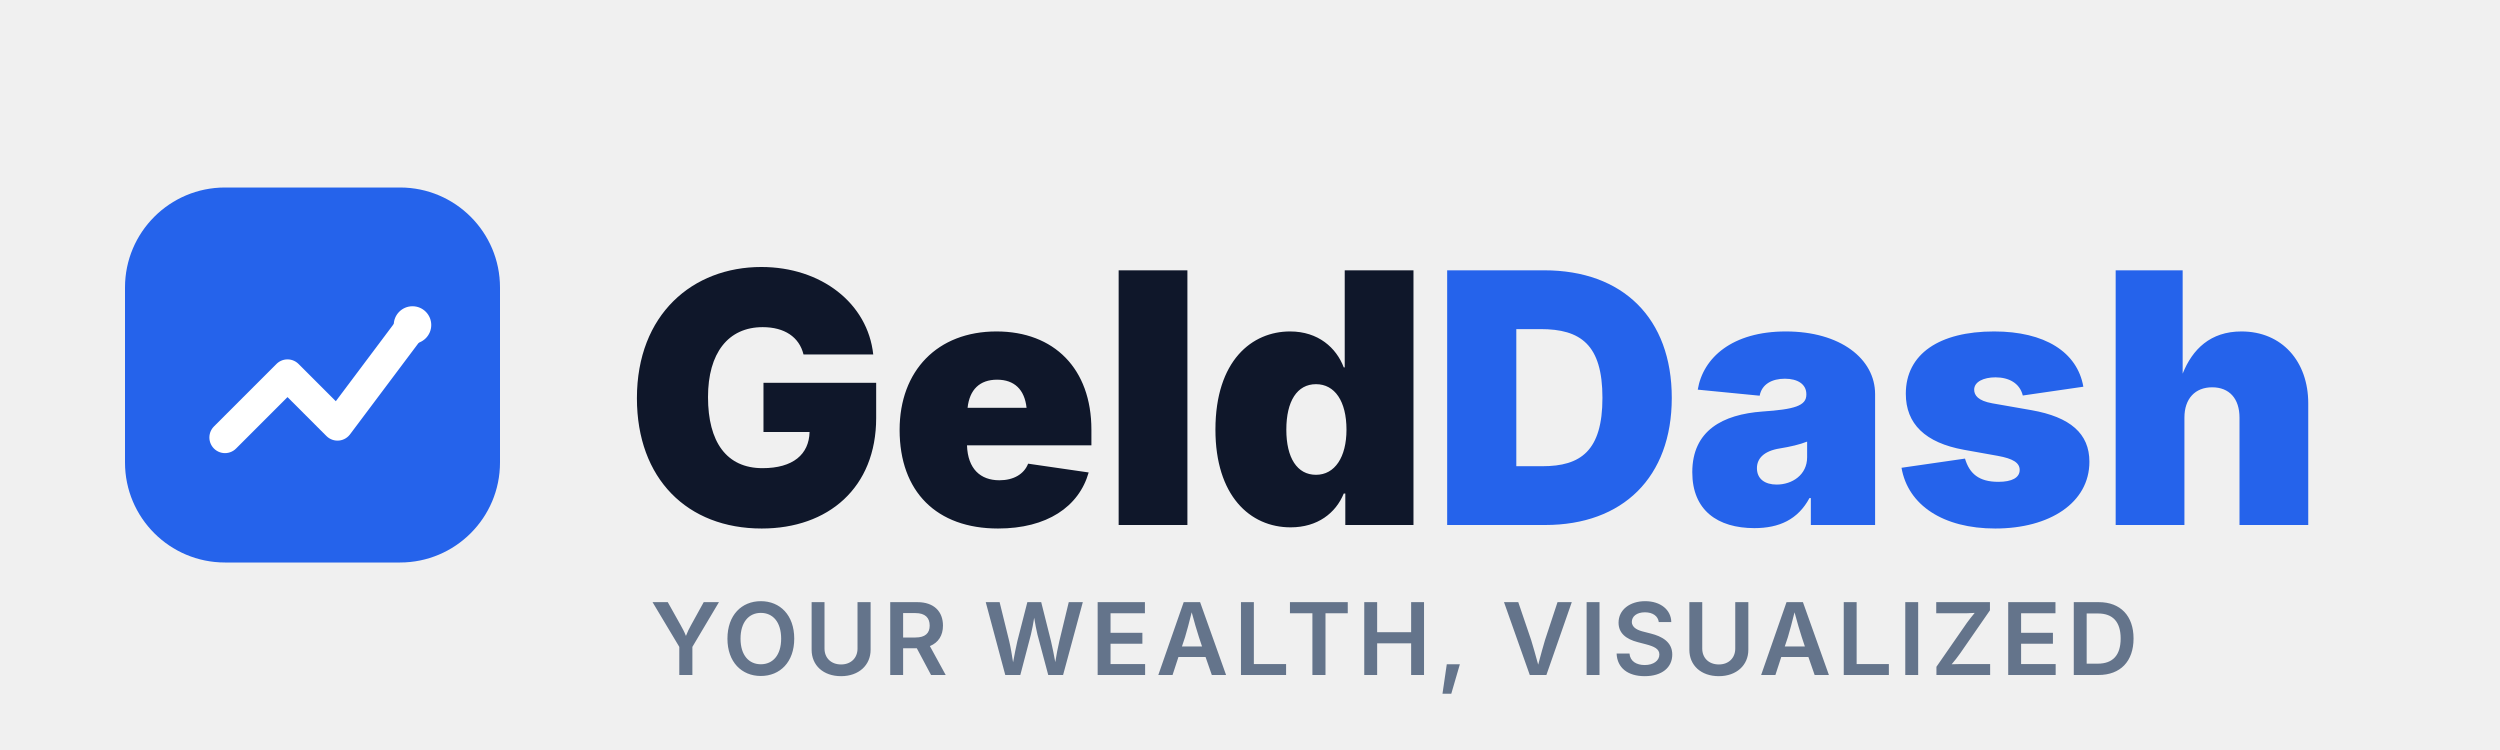
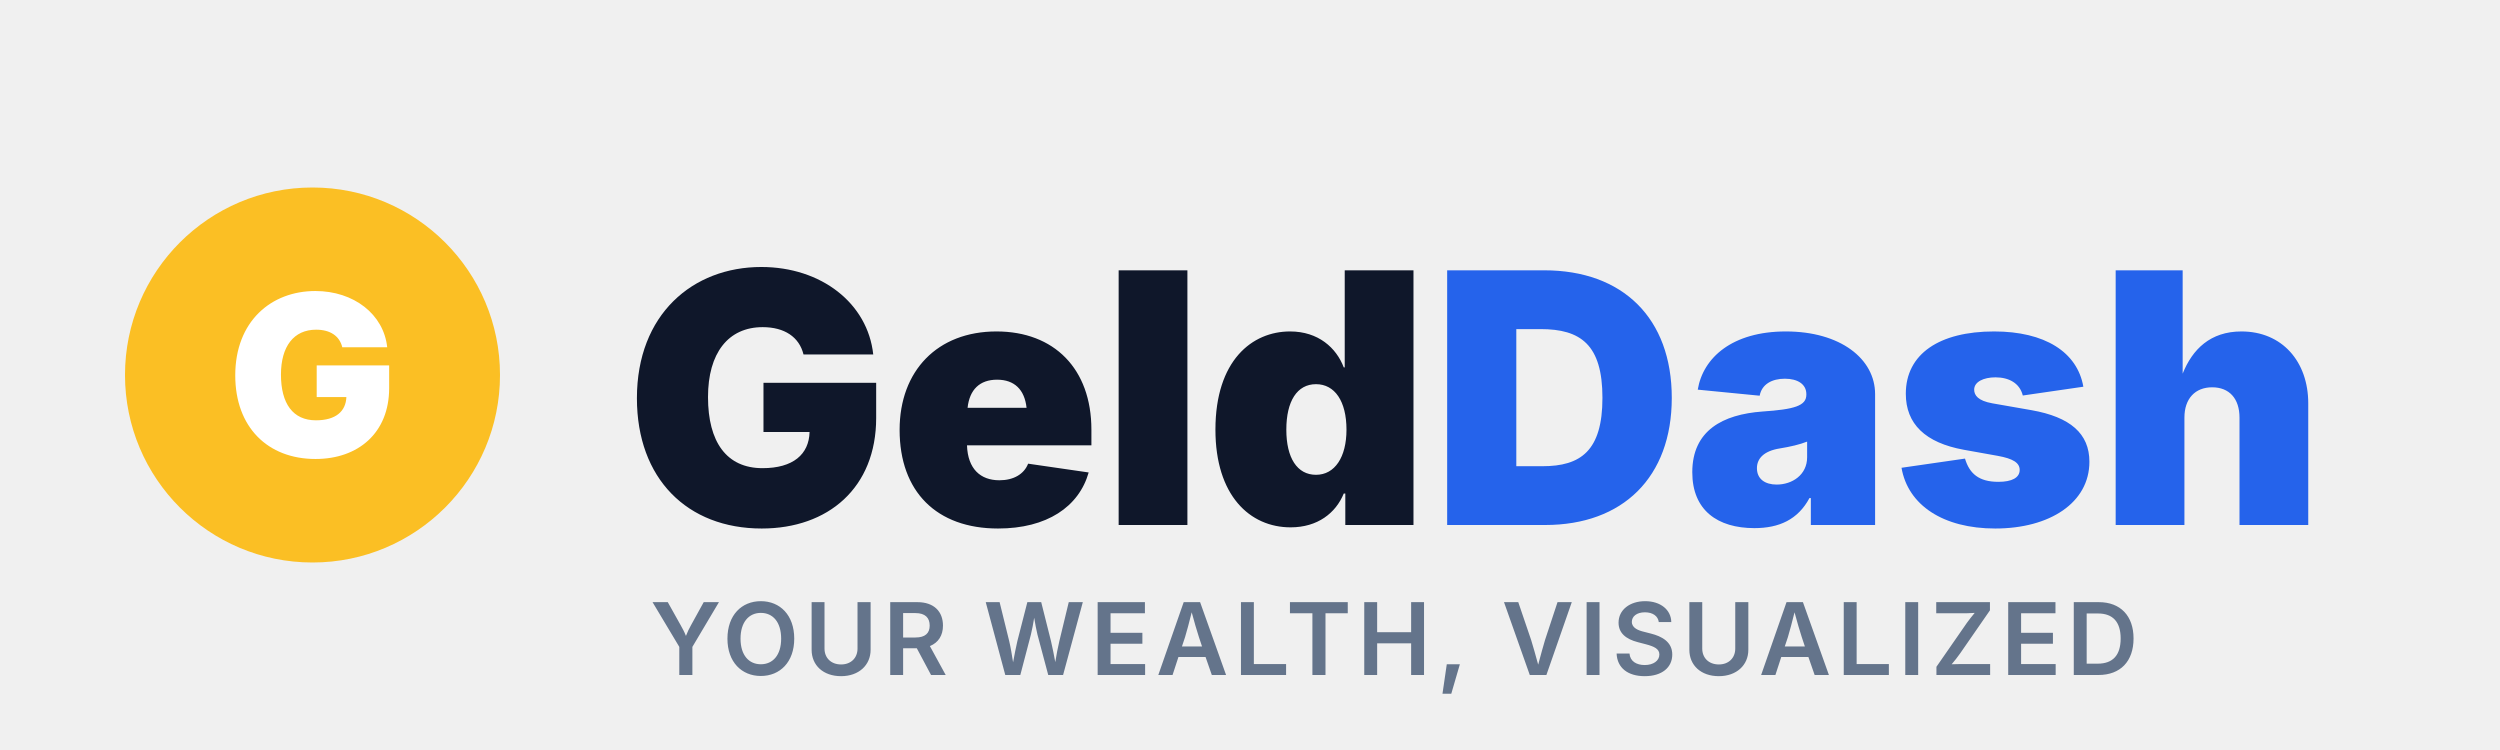
<svg xmlns="http://www.w3.org/2000/svg" width="200" height="60" viewBox="0 0 200 60" fill="none">
-   <rect x="10" y="15" width="30" height="30" rx="8" fill="#2563EB" />
-   <path d="M18 35L23 30L27 34L33 26" stroke="white" stroke-width="2.5" stroke-linecap="round" stroke-linejoin="round" />
-   <circle cx="33" cy="26" r="1.5" fill="white" />
+   <circle cx="25" cy="30" r="15" fill="#FBBF24" />
+   <text x="25" y="30" dominant-baseline="central" text-anchor="middle" font-family="Inter, system-ui, sans-serif" font-weight="900" font-size="18" fill="white">G</text>
  <text x="50" y="42" font-family="Inter, system-ui, sans-serif" font-weight="900" font-size="28" fill="#0F172A">Geld<tspan fill="#2563EB">Dash</tspan>
  </text>
  <text x="52" y="54" font-family="Inter, system-ui, sans-serif" font-weight="600" font-size="8" fill="#64748B" letter-spacing="0.05em">YOUR WEALTH, VISUALIZED</text>
</svg>
